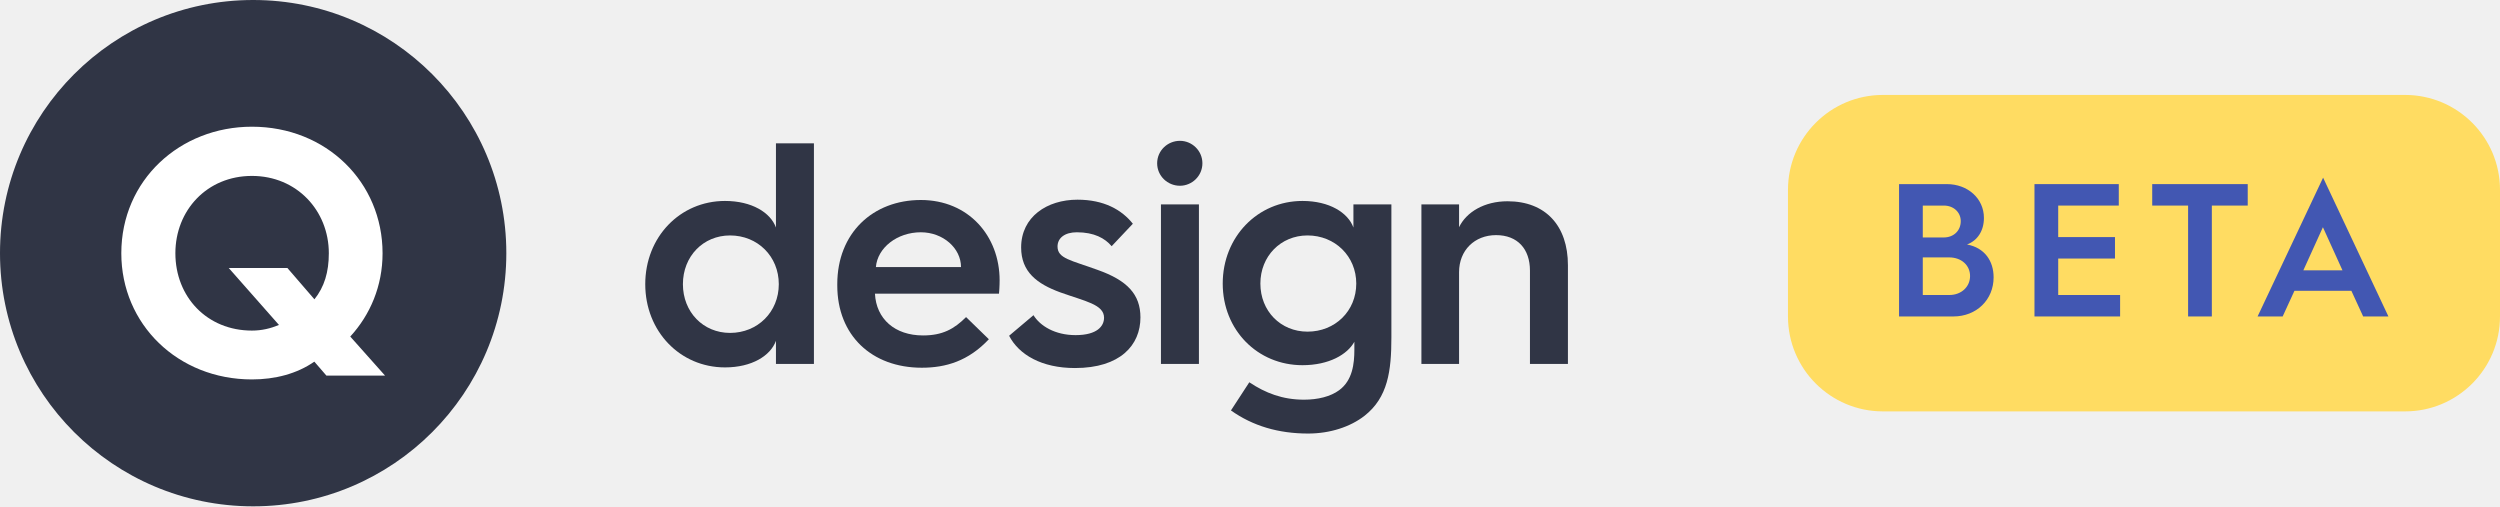
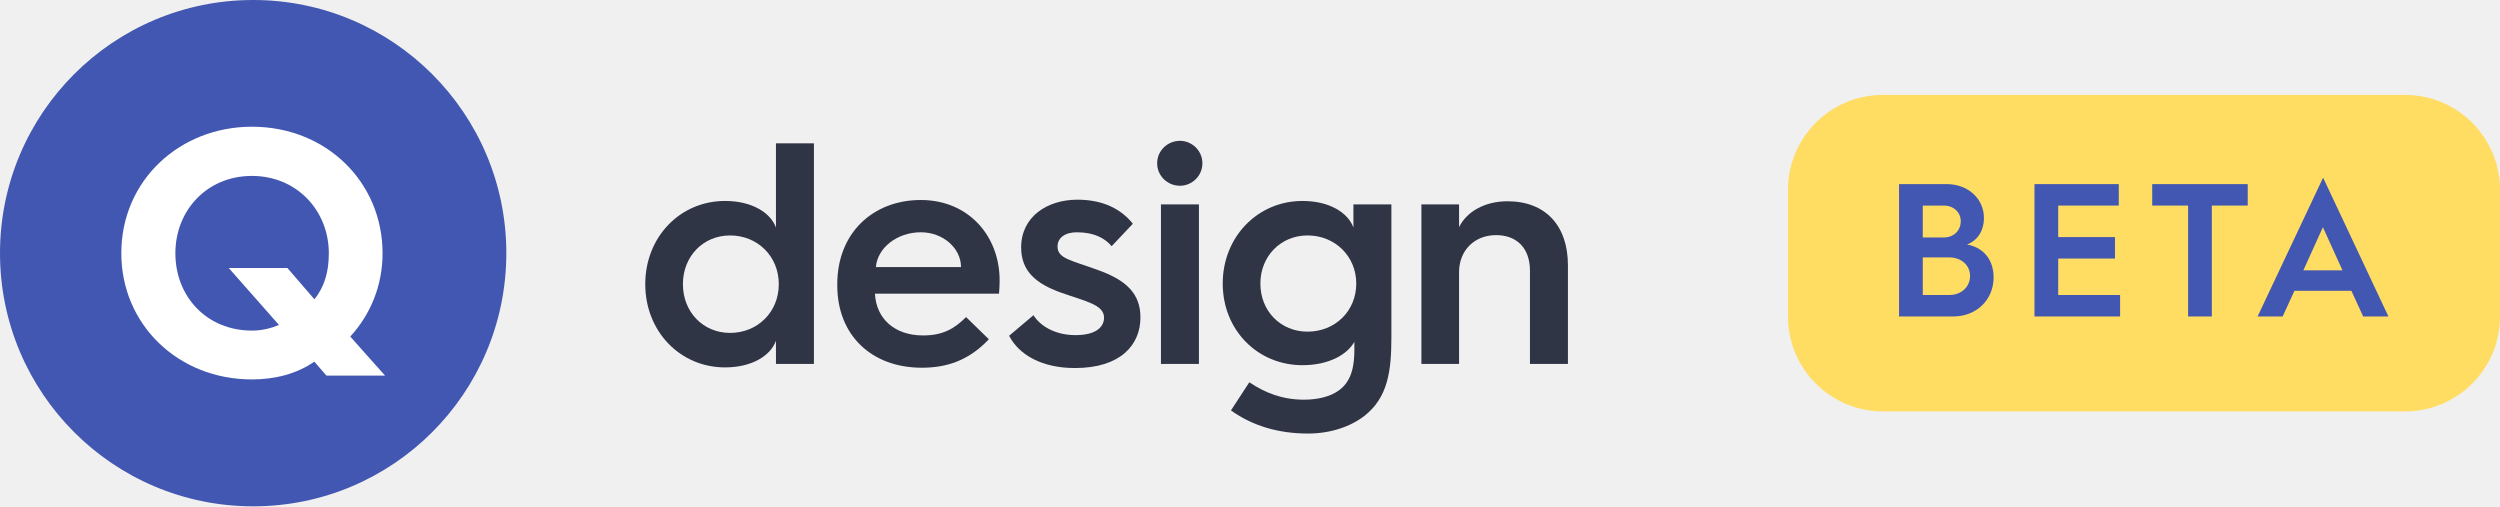
<svg xmlns="http://www.w3.org/2000/svg" width="158" height="32" viewBox="0 0 158 32" fill="none">
  <path d="M113 12C113 8.686 115.686 6 119 6H152C155.314 6 158 8.686 158 12V20C158 23.314 155.314 26 152 26H119C115.686 26 113 23.314 113 20V12Z" fill="#FFDC62" />
  <path d="M120.02 20H123.452C124.916 20 125.996 18.944 125.996 17.528C125.996 16.484 125.42 15.656 124.316 15.452C124.988 15.2 125.384 14.576 125.384 13.772C125.384 12.536 124.352 11.636 123.044 11.636H120.02V20ZM121.52 15.008V12.992H122.852C123.476 12.992 123.92 13.424 123.92 13.976C123.92 14.576 123.476 15.008 122.84 15.008H121.52ZM121.52 18.644V16.268H123.188C123.968 16.268 124.508 16.772 124.508 17.444C124.508 18.128 123.956 18.644 123.2 18.644H121.52Z" fill="#4257B2" />
  <path d="M128.579 20H133.991V18.644H130.079V16.34H133.667V14.984H130.079V12.992H133.907V11.636H128.579V20Z" fill="#4257B2" />
  <path d="M138.288 20H139.788V12.992H142.056V11.636H136.02V12.992H138.288V20Z" fill="#4257B2" />
  <path d="M142.68 20H144.264L145.008 18.38H148.608L149.352 20H150.948L146.82 11.228L142.68 20ZM145.572 17.084L146.808 14.36L148.044 17.084H145.572Z" fill="#4257B2" />
-   <circle cx="16" cy="16" r="16" fill="#303545" />
+   <circle cx="16" cy="16" r="16" fill="#4257B2" />
  <path fill-rule="evenodd" clip-rule="evenodd" d="M24.178 16.006C24.178 11.518 20.627 8.008 15.922 8.008C11.373 8.008 7.667 11.384 7.667 16.006C7.667 20.493 11.239 23.98 15.922 23.98C17.387 23.98 18.764 23.623 19.866 22.856L20.627 23.736H24.333L22.136 21.27C23.401 19.893 24.178 18.072 24.178 16.006ZM17.631 20.537C17.098 20.759 16.544 20.893 15.922 20.893C13.081 20.893 11.084 18.76 11.084 16.005C11.084 13.295 13.081 11.118 15.922 11.118C18.763 11.118 20.782 13.318 20.782 16.005C20.782 17.205 20.494 18.138 19.872 18.916L18.164 16.938H14.457L17.631 20.537Z" fill="white" />
  <path d="M40.78 17.96C40.78 20.94 42.98 23.22 45.82 23.22C47.52 23.22 48.7 22.48 49.04 21.54V23H51.44V9.06H49.04V14.38C48.7 13.44 47.52 12.7 45.82 12.7C42.98 12.7 40.78 14.98 40.78 17.96ZM43.16 17.96C43.16 16.2 44.44 14.88 46.14 14.88C47.88 14.88 49.22 16.2 49.22 17.96C49.22 19.72 47.88 21.04 46.14 21.04C44.44 21.04 43.16 19.72 43.16 17.96Z" fill="#303545" />
  <path d="M52.916 18.04C52.916 21.2 55.096 23.24 58.257 23.24C59.776 23.24 61.197 22.82 62.496 21.44L61.056 20.04C60.297 20.8 59.556 21.2 58.337 21.2C56.556 21.2 55.377 20.16 55.297 18.56H63.136C63.176 18.16 63.176 17.72 63.176 17.72C63.176 14.9 61.197 12.64 58.197 12.64C55.176 12.64 52.916 14.72 52.916 17.96V18.04ZM55.356 16.88C55.456 15.66 56.697 14.68 58.197 14.68C59.596 14.68 60.736 15.68 60.736 16.88H55.356Z" fill="#303545" />
  <path d="M63.776 21.22C64.396 22.42 65.836 23.26 67.936 23.26C70.816 23.26 72.076 21.8 72.076 20.06C72.076 18.6 71.236 17.72 69.376 17.06C67.676 16.44 66.836 16.34 66.836 15.58C66.836 15.04 67.296 14.68 68.056 14.68C69.156 14.68 69.836 15.06 70.256 15.56L71.596 14.14C70.896 13.26 69.776 12.62 68.096 12.62C66.176 12.62 64.536 13.7 64.536 15.64C64.536 17.18 65.536 17.94 67.016 18.48C68.576 19.04 69.776 19.24 69.776 20.08C69.776 20.6 69.356 21.18 67.976 21.18C66.676 21.18 65.736 20.6 65.316 19.92L63.776 21.22Z" fill="#303545" />
  <path d="M74.572 11.74C75.332 11.74 75.992 11.12 75.992 10.32C75.992 9.52 75.332 8.9 74.572 8.9C73.792 8.9 73.132 9.52 73.132 10.32C73.132 11.12 73.792 11.74 74.572 11.74ZM73.372 23H75.772V12.92H73.372V23Z" fill="#303545" />
  <path d="M79.656 17.92C79.656 16.2 80.936 14.88 82.636 14.88C84.376 14.88 85.716 16.2 85.716 17.92C85.716 19.66 84.376 20.96 82.636 20.96C80.936 20.96 79.656 19.66 79.656 17.92ZM77.276 17.92C77.276 20.86 79.476 23.08 82.316 23.08C83.996 23.08 85.156 22.4 85.596 21.6V22.1C85.596 23 85.476 24.04 84.636 24.66C84.096 25.06 83.296 25.26 82.416 25.26C81.056 25.26 79.976 24.84 78.956 24.16L77.796 25.94C79.176 26.92 80.796 27.4 82.676 27.4C84.056 27.4 85.336 26.98 86.236 26.28C87.716 25.12 87.936 23.44 87.936 21.32V12.92H85.536V14.38C85.196 13.44 84.016 12.7 82.316 12.7C79.476 12.7 77.276 14.98 77.276 17.92Z" fill="#303545" />
  <path d="M89.833 23H92.213V17.2C92.213 15.82 93.193 14.86 94.553 14.86C95.913 14.86 96.693 15.74 96.693 17.1V23H99.093V16.76C99.093 14.28 97.693 12.72 95.273 12.72C93.813 12.72 92.673 13.4 92.213 14.36V12.92H89.833V23Z" fill="#303545" />
</svg>
